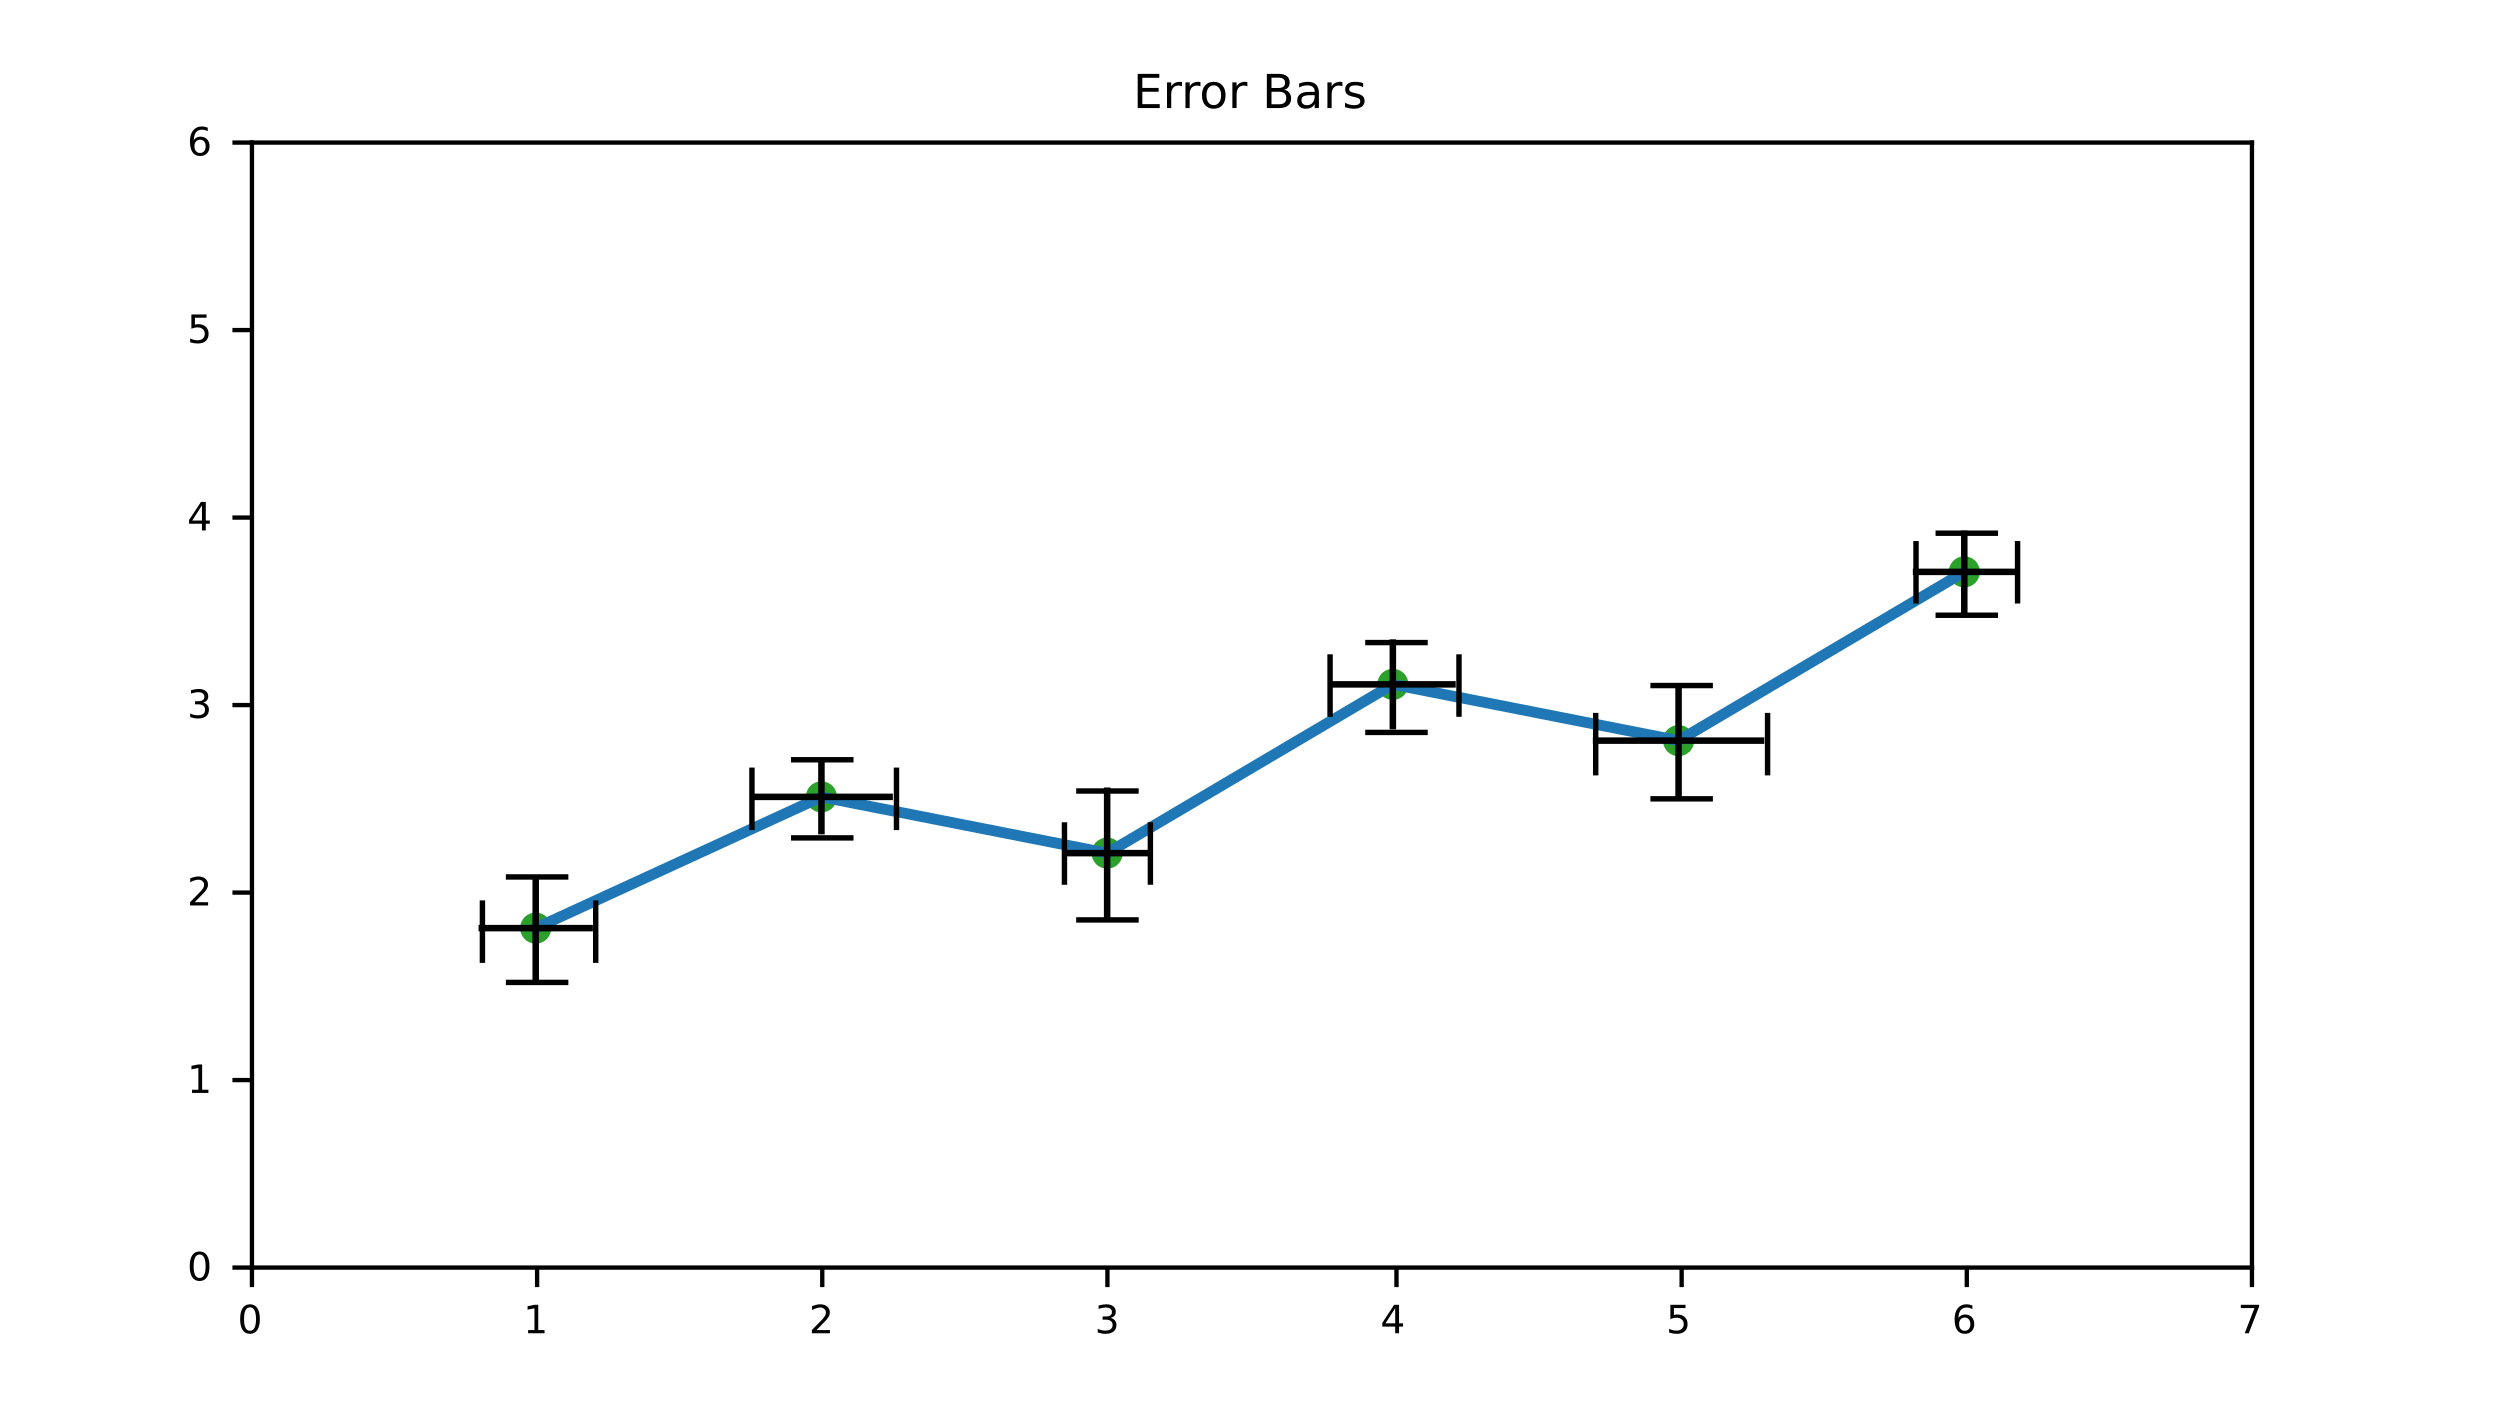
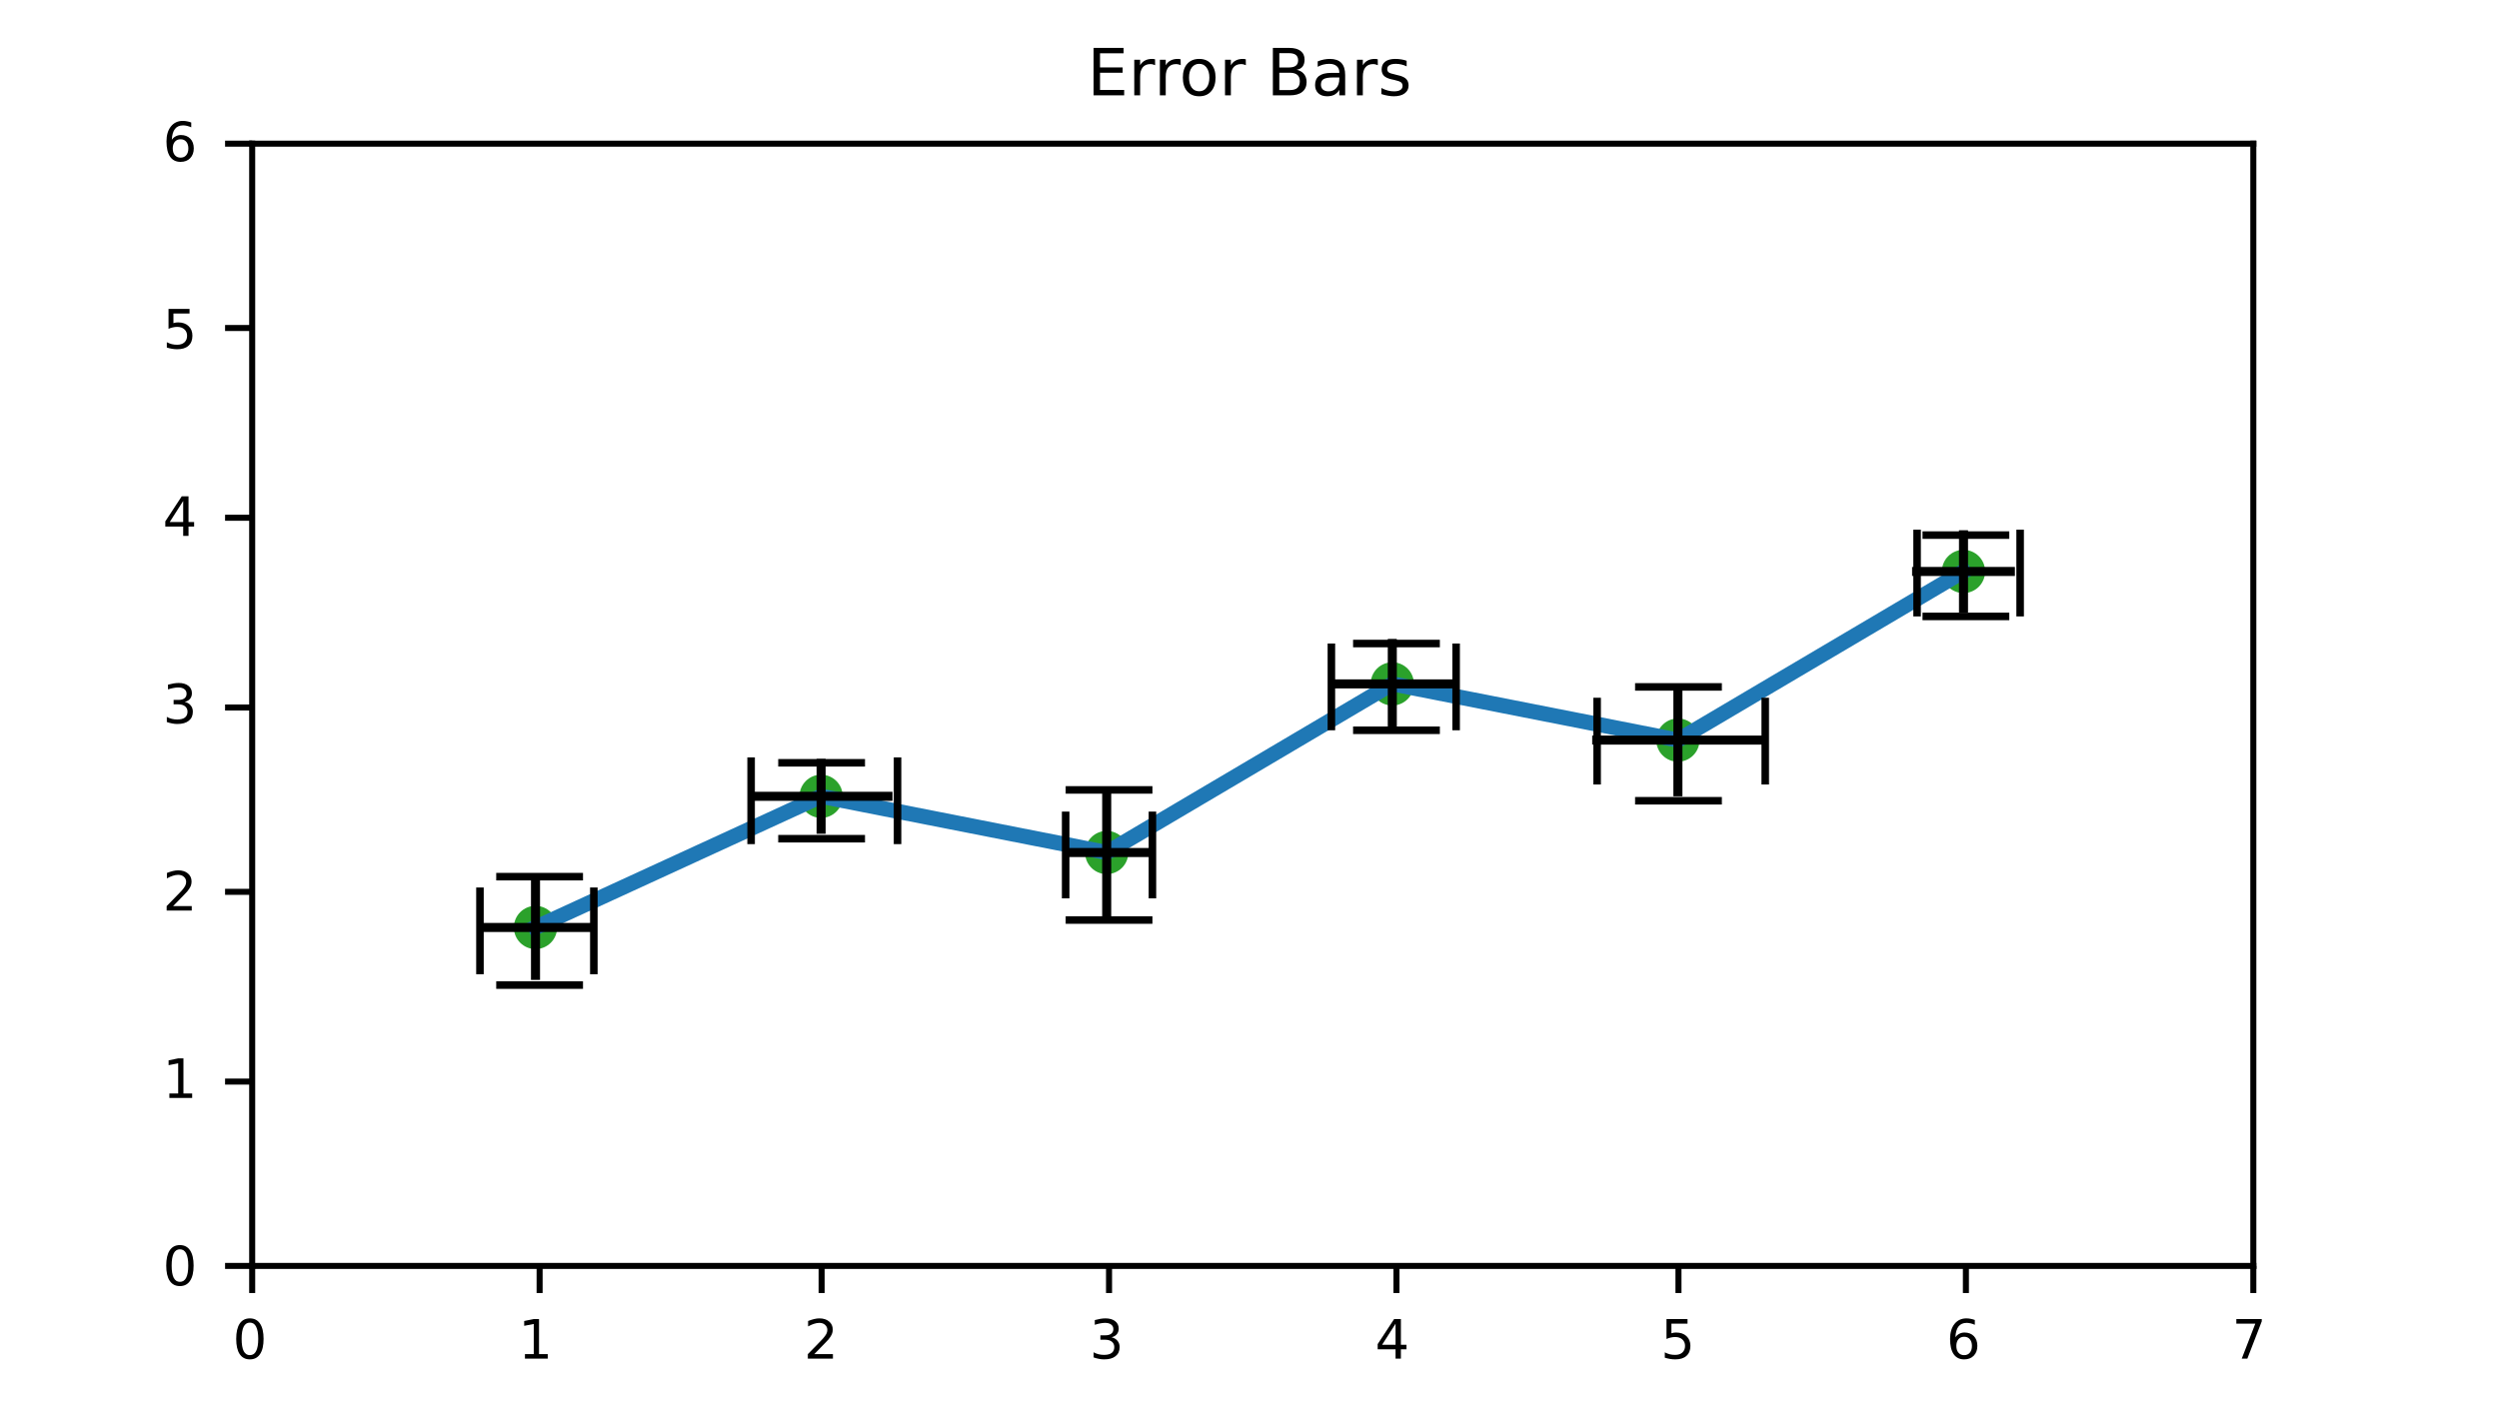
- <svg xmlns="http://www.w3.org/2000/svg" xmlns:xlink="http://www.w3.org/1999/xlink" width="640" height="360" viewBox="0 0 640 360" preserveAspectRatio="xMidYMid meet">
+ <svg xmlns="http://www.w3.org/2000/svg" xmlns:xlink="http://www.w3.org/1999/xlink" width="460.8pt" height="259.2pt" viewBox="0 0 460.8 259.2" preserveAspectRatio="xMidYMid meet">
  <defs>
    <clipPath id="clip1" clipPathUnits="userSpaceOnUse">
-       <rect x="64" y="36" width="512" height="288" />
+       <rect x="46.08" y="25.92" width="368.64" height="207.36" />
    </clipPath>
-     <path id="marker1" d="M 0 -0.5 C 0.133 -0.5 0.26 -0.447 0.354 -0.354 C 0.447 -0.26 0.5 -0.133 0.5 0 C 0.5 0.133 0.447 0.26 0.354 0.354 C 0.26 0.447 0.133 0.5 0 0.5 C -0.133 0.5 -0.26 0.447 -0.354 0.354 C -0.447 0.26 -0.5 0.133 -0.5 0 C -0.5 -0.133 -0.447 -0.26 -0.354 -0.354 C -0.26 -0.447 -0.133 -0.5 0 -0.5 Z" />
+     <path id="marker1" d="M 0 -3.988 C 1.058 -3.988 2.072 -3.568 2.82 -2.82 C 3.568 -2.072 3.988 -1.058 3.988 0 C 3.988 1.058 3.568 2.072 2.82 2.82 C 2.072 3.568 1.058 3.988 0 3.988 C -1.058 3.988 -2.072 3.568 -2.82 2.82 C -3.568 2.072 -3.988 1.058 -3.988 0 C -3.988 -1.058 -3.568 -2.072 -2.82 -2.82 C -2.072 -3.568 -1.058 -3.988 0 -3.988 Z" />
  </defs>
  <rect x="0" y="0" width="100%" height="100%" fill="rgb(255,255,255)" />
  <g clip-path="url(#clip1)">
-     <use href="#marker1" xlink:href="#marker1" transform="matrix(7.976042 0 0 -7.976042 137.1429 237.6)" fill="rgb(43,161,43)" stroke="none" />
-     <use href="#marker1" xlink:href="#marker1" transform="matrix(7.976042 0 0 -7.976042 210.2857 204)" fill="rgb(43,161,43)" stroke="none" />
-     <use href="#marker1" xlink:href="#marker1" transform="matrix(7.976042 0 0 -7.976042 283.4286 218.4)" fill="rgb(43,161,43)" stroke="none" />
-     <use href="#marker1" xlink:href="#marker1" transform="matrix(7.976042 0 0 -7.976042 356.5714 175.2)" fill="rgb(43,161,43)" stroke="none" />
-     <use href="#marker1" xlink:href="#marker1" transform="matrix(7.976042 0 0 -7.976042 429.7143 189.6)" fill="rgb(43,161,43)" stroke="none" />
-     <use href="#marker1" xlink:href="#marker1" transform="matrix(7.976042 0 0 -7.976042 502.8571 146.4)" fill="rgb(43,161,43)" stroke="none" />
+     <use href="#marker1" xlink:href="#marker1" transform="matrix(1 0 0 -1 98.74286 171.072)" fill="rgb(43,161,43)" stroke="none" />
+     <use href="#marker1" xlink:href="#marker1" transform="matrix(1 0 0 -1 151.4057 146.88)" fill="rgb(43,161,43)" stroke="none" />
+     <use href="#marker1" xlink:href="#marker1" transform="matrix(1 0 0 -1 204.0686 157.248)" fill="rgb(43,161,43)" stroke="none" />
+     <use href="#marker1" xlink:href="#marker1" transform="matrix(1 0 0 -1 256.7314 126.144)" fill="rgb(43,161,43)" stroke="none" />
+     <use href="#marker1" xlink:href="#marker1" transform="matrix(1 0 0 -1 309.3943 136.512)" fill="rgb(43,161,43)" stroke="none" />
+     <use href="#marker1" xlink:href="#marker1" transform="matrix(1 0 0 -1 362.0571 105.408)" fill="rgb(43,161,43)" stroke="none" />
  </g>
-   <path d="M 64.5 324.5 L 64.5 329.5" fill="none" stroke="rgb(0,0,0)" stroke-width="1.111" stroke-linejoin="miter" stroke-linecap="butt" />
-   <path d="M 137.5 324.5 L 137.5 329.5" fill="none" stroke="rgb(0,0,0)" stroke-width="1.111" stroke-linejoin="miter" stroke-linecap="butt" />
-   <path d="M 210.5 324.5 L 210.5 329.5" fill="none" stroke="rgb(0,0,0)" stroke-width="1.111" stroke-linejoin="miter" stroke-linecap="butt" />
-   <path d="M 283.5 324.5 L 283.5 329.5" fill="none" stroke="rgb(0,0,0)" stroke-width="1.111" stroke-linejoin="miter" stroke-linecap="butt" />
-   <path d="M 357.5 324.5 L 357.5 329.5" fill="none" stroke="rgb(0,0,0)" stroke-width="1.111" stroke-linejoin="miter" stroke-linecap="butt" />
-   <path d="M 430.5 324.5 L 430.5 329.5" fill="none" stroke="rgb(0,0,0)" stroke-width="1.111" stroke-linejoin="miter" stroke-linecap="butt" />
-   <path d="M 503.5 324.5 L 503.5 329.5" fill="none" stroke="rgb(0,0,0)" stroke-width="1.111" stroke-linejoin="miter" stroke-linecap="butt" />
-   <path d="M 576.5 324.5 L 576.5 329.5" fill="none" stroke="rgb(0,0,0)" stroke-width="1.111" stroke-linejoin="miter" stroke-linecap="butt" />
-   <text x="60.82" y="341.32" font-size="10" font-family="DejaVu Sans, Arial, sans-serif" fill="rgb(0,0,0)">0</text>
-   <text x="133.963" y="341.32" font-size="10" font-family="DejaVu Sans, Arial, sans-serif" fill="rgb(0,0,0)">1</text>
-   <text x="207.106" y="341.32" font-size="10" font-family="DejaVu Sans, Arial, sans-serif" fill="rgb(0,0,0)">2</text>
-   <text x="280.249" y="341.32" font-size="10" font-family="DejaVu Sans, Arial, sans-serif" fill="rgb(0,0,0)">3</text>
-   <text x="353.392" y="341.32" font-size="10" font-family="DejaVu Sans, Arial, sans-serif" fill="rgb(0,0,0)">4</text>
-   <text x="426.535" y="341.32" font-size="10" font-family="DejaVu Sans, Arial, sans-serif" fill="rgb(0,0,0)">5</text>
-   <text x="499.677" y="341.32" font-size="10" font-family="DejaVu Sans, Arial, sans-serif" fill="rgb(0,0,0)">6</text>
-   <text x="572.82" y="341.32" font-size="10" font-family="DejaVu Sans, Arial, sans-serif" fill="rgb(0,0,0)">7</text>
-   <path d="M 64.5 324.5 L 59.5 324.5" fill="none" stroke="rgb(0,0,0)" stroke-width="1.111" stroke-linejoin="miter" stroke-linecap="butt" />
-   <path d="M 64.5 276.5 L 59.5 276.5" fill="none" stroke="rgb(0,0,0)" stroke-width="1.111" stroke-linejoin="miter" stroke-linecap="butt" />
-   <path d="M 64.5 228.5 L 59.5 228.5" fill="none" stroke="rgb(0,0,0)" stroke-width="1.111" stroke-linejoin="miter" stroke-linecap="butt" />
-   <path d="M 64.5 180.5 L 59.5 180.5" fill="none" stroke="rgb(0,0,0)" stroke-width="1.111" stroke-linejoin="miter" stroke-linecap="butt" />
-   <path d="M 64.5 132.5 L 59.5 132.5" fill="none" stroke="rgb(0,0,0)" stroke-width="1.111" stroke-linejoin="miter" stroke-linecap="butt" />
-   <path d="M 64.5 84.5 L 59.5 84.5" fill="none" stroke="rgb(0,0,0)" stroke-width="1.111" stroke-linejoin="miter" stroke-linecap="butt" />
-   <path d="M 64.5 36.5 L 59.5 36.5" fill="none" stroke="rgb(0,0,0)" stroke-width="1.111" stroke-linejoin="miter" stroke-linecap="butt" />
-   <text x="47.918" y="327.799" font-size="10" font-family="DejaVu Sans, Arial, sans-serif" fill="rgb(0,0,0)">0</text>
-   <text x="47.918" y="279.799" font-size="10" font-family="DejaVu Sans, Arial, sans-serif" fill="rgb(0,0,0)">1</text>
-   <text x="47.918" y="231.799" font-size="10" font-family="DejaVu Sans, Arial, sans-serif" fill="rgb(0,0,0)">2</text>
-   <text x="47.918" y="183.799" font-size="10" font-family="DejaVu Sans, Arial, sans-serif" fill="rgb(0,0,0)">3</text>
-   <text x="47.918" y="135.799" font-size="10" font-family="DejaVu Sans, Arial, sans-serif" fill="rgb(0,0,0)">4</text>
-   <text x="47.918" y="87.799" font-size="10" font-family="DejaVu Sans, Arial, sans-serif" fill="rgb(0,0,0)">5</text>
-   <text x="47.918" y="39.799" font-size="10" font-family="DejaVu Sans, Arial, sans-serif" fill="rgb(0,0,0)">6</text>
+   <path d="M 46.5 233.5 L 46.5 238.5" fill="none" stroke="rgb(0,0,0)" stroke-width="1.111" stroke-linejoin="miter" stroke-linecap="butt" />
+   <path d="M 99.5 233.5 L 99.5 238.5" fill="none" stroke="rgb(0,0,0)" stroke-width="1.111" stroke-linejoin="miter" stroke-linecap="butt" />
+   <path d="M 151.5 233.5 L 151.5 238.5" fill="none" stroke="rgb(0,0,0)" stroke-width="1.111" stroke-linejoin="miter" stroke-linecap="butt" />
+   <path d="M 204.5 233.5 L 204.5 238.5" fill="none" stroke="rgb(0,0,0)" stroke-width="1.111" stroke-linejoin="miter" stroke-linecap="butt" />
+   <path d="M 257.5 233.5 L 257.5 238.5" fill="none" stroke="rgb(0,0,0)" stroke-width="1.111" stroke-linejoin="miter" stroke-linecap="butt" />
+   <path d="M 309.5 233.5 L 309.5 238.5" fill="none" stroke="rgb(0,0,0)" stroke-width="1.111" stroke-linejoin="miter" stroke-linecap="butt" />
+   <path d="M 362.5 233.5 L 362.5 238.5" fill="none" stroke="rgb(0,0,0)" stroke-width="1.111" stroke-linejoin="miter" stroke-linecap="butt" />
+   <path d="M 415.5 233.5 L 415.5 238.5" fill="none" stroke="rgb(0,0,0)" stroke-width="1.111" stroke-linejoin="miter" stroke-linecap="butt" />
+   <text x="42.9" y="250.6" font-size="10" font-family="DejaVu Sans, Arial, sans-serif" fill="rgb(0,0,0)">0</text>
+   <text x="95.563" y="250.6" font-size="10" font-family="DejaVu Sans, Arial, sans-serif" fill="rgb(0,0,0)">1</text>
+   <text x="148.226" y="250.6" font-size="10" font-family="DejaVu Sans, Arial, sans-serif" fill="rgb(0,0,0)">2</text>
+   <text x="200.889" y="250.6" font-size="10" font-family="DejaVu Sans, Arial, sans-serif" fill="rgb(0,0,0)">3</text>
+   <text x="253.552" y="250.6" font-size="10" font-family="DejaVu Sans, Arial, sans-serif" fill="rgb(0,0,0)">4</text>
+   <text x="306.215" y="250.6" font-size="10" font-family="DejaVu Sans, Arial, sans-serif" fill="rgb(0,0,0)">5</text>
+   <text x="358.877" y="250.6" font-size="10" font-family="DejaVu Sans, Arial, sans-serif" fill="rgb(0,0,0)">6</text>
+   <text x="411.54" y="250.6" font-size="10" font-family="DejaVu Sans, Arial, sans-serif" fill="rgb(0,0,0)">7</text>
+   <path d="M 46.5 233.5 L 41.5 233.5" fill="none" stroke="rgb(0,0,0)" stroke-width="1.111" stroke-linejoin="miter" stroke-linecap="butt" />
+   <path d="M 46.5 199.5 L 41.5 199.5" fill="none" stroke="rgb(0,0,0)" stroke-width="1.111" stroke-linejoin="miter" stroke-linecap="butt" />
+   <path d="M 46.5 164.5 L 41.5 164.5" fill="none" stroke="rgb(0,0,0)" stroke-width="1.111" stroke-linejoin="miter" stroke-linecap="butt" />
+   <path d="M 46.5 130.5 L 41.5 130.5" fill="none" stroke="rgb(0,0,0)" stroke-width="1.111" stroke-linejoin="miter" stroke-linecap="butt" />
+   <path d="M 46.5 95.5 L 41.5 95.5" fill="none" stroke="rgb(0,0,0)" stroke-width="1.111" stroke-linejoin="miter" stroke-linecap="butt" />
+   <path d="M 46.5 60.5 L 41.5 60.5" fill="none" stroke="rgb(0,0,0)" stroke-width="1.111" stroke-linejoin="miter" stroke-linecap="butt" />
+   <path d="M 46.5 26.5 L 41.5 26.5" fill="none" stroke="rgb(0,0,0)" stroke-width="1.111" stroke-linejoin="miter" stroke-linecap="butt" />
+   <text x="29.998" y="237.079" font-size="10" font-family="DejaVu Sans, Arial, sans-serif" fill="rgb(0,0,0)">0</text>
+   <text x="29.998" y="202.519" font-size="10" font-family="DejaVu Sans, Arial, sans-serif" fill="rgb(0,0,0)">1</text>
+   <text x="29.998" y="167.959" font-size="10" font-family="DejaVu Sans, Arial, sans-serif" fill="rgb(0,0,0)">2</text>
+   <text x="29.998" y="133.399" font-size="10" font-family="DejaVu Sans, Arial, sans-serif" fill="rgb(0,0,0)">3</text>
+   <text x="29.998" y="98.839" font-size="10" font-family="DejaVu Sans, Arial, sans-serif" fill="rgb(0,0,0)">4</text>
+   <text x="29.998" y="64.279" font-size="10" font-family="DejaVu Sans, Arial, sans-serif" fill="rgb(0,0,0)">5</text>
+   <text x="29.998" y="29.719" font-size="10" font-family="DejaVu Sans, Arial, sans-serif" fill="rgb(0,0,0)">6</text>
  <g clip-path="url(#clip1)">
-     <path d="M 137.143 237.6 L 210.286 204 L 283.429 218.4 L 356.571 175.2 L 429.714 189.6 L 502.857 146.4" fill="none" stroke="rgb(31,120,181)" stroke-width="2.778" stroke-linejoin="round" stroke-linecap="square" stroke-miterlimit="10" />
+     <path d="M 98.743 171.072 L 151.406 146.88 L 204.069 157.248 L 256.731 126.144 L 309.394 136.512 L 362.057 105.408" fill="none" stroke="rgb(31,120,181)" stroke-width="2.778" stroke-linejoin="round" stroke-linecap="square" stroke-miterlimit="10" />
  </g>
  <g clip-path="url(#clip1)">
-     <path d="M 122.514 237.6 L 151.771 237.6" fill="none" stroke="rgb(0,0,0)" stroke-width="1.667" stroke-linejoin="miter" stroke-linecap="butt" />
+     <path d="M 88.21 171.072 L 109.275 171.072" fill="none" stroke="rgb(0,0,0)" stroke-width="1.667" stroke-linejoin="miter" stroke-linecap="butt" />
  </g>
  <g clip-path="url(#clip1)">
-     <path d="M 123.5 246.5 L 123.5 230.5" fill="none" stroke="rgb(0,0,0)" stroke-width="1.389" stroke-linejoin="miter" stroke-linecap="butt" />
+     <path d="M 88.5 179.7 L 88.5 163.7" fill="none" stroke="rgb(0,0,0)" stroke-width="1.389" stroke-linejoin="miter" stroke-linecap="butt" />
  </g>
  <g clip-path="url(#clip1)">
-     <path d="M 152.5 246.5 L 152.5 230.5" fill="none" stroke="rgb(0,0,0)" stroke-width="1.389" stroke-linejoin="miter" stroke-linecap="butt" />
+     <path d="M 109.5 179.7 L 109.5 163.7" fill="none" stroke="rgb(0,0,0)" stroke-width="1.389" stroke-linejoin="miter" stroke-linecap="butt" />
  </g>
  <g clip-path="url(#clip1)">
-     <path d="M 137.143 251.04 L 137.143 224.16" fill="none" stroke="rgb(0,0,0)" stroke-width="1.667" stroke-linejoin="miter" stroke-linecap="butt" />
+     <path d="M 98.743 180.749 L 98.743 161.395" fill="none" stroke="rgb(0,0,0)" stroke-width="1.667" stroke-linejoin="miter" stroke-linecap="butt" />
  </g>
  <g clip-path="url(#clip1)">
-     <path d="M 129.5 251.5 L 145.5 251.5" fill="none" stroke="rgb(0,0,0)" stroke-width="1.389" stroke-linejoin="miter" stroke-linecap="butt" />
+     <path d="M 91.5 181.7 L 107.5 181.7" fill="none" stroke="rgb(0,0,0)" stroke-width="1.389" stroke-linejoin="miter" stroke-linecap="butt" />
  </g>
  <g clip-path="url(#clip1)">
-     <path d="M 129.5 224.5 L 145.5 224.5" fill="none" stroke="rgb(0,0,0)" stroke-width="1.389" stroke-linejoin="miter" stroke-linecap="butt" />
+     <path d="M 91.5 161.7 L 107.5 161.7" fill="none" stroke="rgb(0,0,0)" stroke-width="1.389" stroke-linejoin="miter" stroke-linecap="butt" />
  </g>
  <g clip-path="url(#clip1)">
-     <path d="M 192 204 L 228.571 204" fill="none" stroke="rgb(0,0,0)" stroke-width="1.667" stroke-linejoin="miter" stroke-linecap="butt" />
+     <path d="M 138.24 146.88 L 164.571 146.88" fill="none" stroke="rgb(0,0,0)" stroke-width="1.667" stroke-linejoin="miter" stroke-linecap="butt" />
  </g>
  <g clip-path="url(#clip1)">
-     <path d="M 192.5 212.5 L 192.5 196.5" fill="none" stroke="rgb(0,0,0)" stroke-width="1.389" stroke-linejoin="miter" stroke-linecap="butt" />
+     <path d="M 138.5 155.7 L 138.5 139.7" fill="none" stroke="rgb(0,0,0)" stroke-width="1.389" stroke-linejoin="miter" stroke-linecap="butt" />
  </g>
  <g clip-path="url(#clip1)">
-     <path d="M 229.5 212.5 L 229.5 196.5" fill="none" stroke="rgb(0,0,0)" stroke-width="1.389" stroke-linejoin="miter" stroke-linecap="butt" />
+     <path d="M 165.5 155.7 L 165.5 139.7" fill="none" stroke="rgb(0,0,0)" stroke-width="1.389" stroke-linejoin="miter" stroke-linecap="butt" />
  </g>
  <g clip-path="url(#clip1)">
-     <path d="M 210.286 213.6 L 210.286 194.4" fill="none" stroke="rgb(0,0,0)" stroke-width="1.667" stroke-linejoin="miter" stroke-linecap="butt" />
+     <path d="M 151.406 153.792 L 151.406 139.968" fill="none" stroke="rgb(0,0,0)" stroke-width="1.667" stroke-linejoin="miter" stroke-linecap="butt" />
  </g>
  <g clip-path="url(#clip1)">
-     <path d="M 202.5 214.5 L 218.5 214.5" fill="none" stroke="rgb(0,0,0)" stroke-width="1.389" stroke-linejoin="miter" stroke-linecap="butt" />
+     <path d="M 143.5 154.7 L 159.5 154.7" fill="none" stroke="rgb(0,0,0)" stroke-width="1.389" stroke-linejoin="miter" stroke-linecap="butt" />
  </g>
  <g clip-path="url(#clip1)">
-     <path d="M 202.5 194.5 L 218.5 194.5" fill="none" stroke="rgb(0,0,0)" stroke-width="1.389" stroke-linejoin="miter" stroke-linecap="butt" />
+     <path d="M 143.5 140.7 L 159.5 140.7" fill="none" stroke="rgb(0,0,0)" stroke-width="1.389" stroke-linejoin="miter" stroke-linecap="butt" />
  </g>
  <g clip-path="url(#clip1)">
-     <path d="M 272.457 218.4 L 294.4 218.4" fill="none" stroke="rgb(0,0,0)" stroke-width="1.667" stroke-linejoin="miter" stroke-linecap="butt" />
+     <path d="M 196.169 157.248 L 211.968 157.248" fill="none" stroke="rgb(0,0,0)" stroke-width="1.667" stroke-linejoin="miter" stroke-linecap="butt" />
  </g>
  <g clip-path="url(#clip1)">
-     <path d="M 272.5 226.5 L 272.5 210.5" fill="none" stroke="rgb(0,0,0)" stroke-width="1.389" stroke-linejoin="miter" stroke-linecap="butt" />
+     <path d="M 196.5 165.7 L 196.5 149.7" fill="none" stroke="rgb(0,0,0)" stroke-width="1.389" stroke-linejoin="miter" stroke-linecap="butt" />
  </g>
  <g clip-path="url(#clip1)">
-     <path d="M 294.5 226.5 L 294.5 210.5" fill="none" stroke="rgb(0,0,0)" stroke-width="1.389" stroke-linejoin="miter" stroke-linecap="butt" />
+     <path d="M 212.5 165.7 L 212.5 149.7" fill="none" stroke="rgb(0,0,0)" stroke-width="1.389" stroke-linejoin="miter" stroke-linecap="butt" />
  </g>
  <g clip-path="url(#clip1)">
-     <path d="M 283.429 235.2 L 283.429 201.6" fill="none" stroke="rgb(0,0,0)" stroke-width="1.667" stroke-linejoin="miter" stroke-linecap="butt" />
+     <path d="M 204.069 169.344 L 204.069 145.152" fill="none" stroke="rgb(0,0,0)" stroke-width="1.667" stroke-linejoin="miter" stroke-linecap="butt" />
  </g>
  <g clip-path="url(#clip1)">
-     <path d="M 275.5 235.5 L 291.5 235.5" fill="none" stroke="rgb(0,0,0)" stroke-width="1.389" stroke-linejoin="miter" stroke-linecap="butt" />
+     <path d="M 196.5 169.7 L 212.5 169.7" fill="none" stroke="rgb(0,0,0)" stroke-width="1.389" stroke-linejoin="miter" stroke-linecap="butt" />
  </g>
  <g clip-path="url(#clip1)">
-     <path d="M 275.5 202.5 L 291.5 202.5" fill="none" stroke="rgb(0,0,0)" stroke-width="1.389" stroke-linejoin="miter" stroke-linecap="butt" />
+     <path d="M 196.5 145.7 L 212.5 145.7" fill="none" stroke="rgb(0,0,0)" stroke-width="1.389" stroke-linejoin="miter" stroke-linecap="butt" />
  </g>
  <g clip-path="url(#clip1)">
-     <path d="M 340.48 175.2 L 372.663 175.2" fill="none" stroke="rgb(0,0,0)" stroke-width="1.667" stroke-linejoin="miter" stroke-linecap="butt" />
+     <path d="M 245.146 126.144 L 268.317 126.144" fill="none" stroke="rgb(0,0,0)" stroke-width="1.667" stroke-linejoin="miter" stroke-linecap="butt" />
  </g>
  <g clip-path="url(#clip1)">
-     <path d="M 340.5 183.5 L 340.5 167.5" fill="none" stroke="rgb(0,0,0)" stroke-width="1.389" stroke-linejoin="miter" stroke-linecap="butt" />
+     <path d="M 245.5 134.7 L 245.5 118.7" fill="none" stroke="rgb(0,0,0)" stroke-width="1.389" stroke-linejoin="miter" stroke-linecap="butt" />
  </g>
  <g clip-path="url(#clip1)">
-     <path d="M 373.5 183.5 L 373.5 167.5" fill="none" stroke="rgb(0,0,0)" stroke-width="1.389" stroke-linejoin="miter" stroke-linecap="butt" />
+     <path d="M 268.5 134.7 L 268.5 118.7" fill="none" stroke="rgb(0,0,0)" stroke-width="1.389" stroke-linejoin="miter" stroke-linecap="butt" />
  </g>
  <g clip-path="url(#clip1)">
-     <path d="M 356.571 186.72 L 356.571 163.68" fill="none" stroke="rgb(0,0,0)" stroke-width="1.667" stroke-linejoin="miter" stroke-linecap="butt" />
+     <path d="M 256.731 134.438 L 256.731 117.85" fill="none" stroke="rgb(0,0,0)" stroke-width="1.667" stroke-linejoin="miter" stroke-linecap="butt" />
  </g>
  <g clip-path="url(#clip1)">
-     <path d="M 349.5 187.5 L 365.5 187.5" fill="none" stroke="rgb(0,0,0)" stroke-width="1.389" stroke-linejoin="miter" stroke-linecap="butt" />
+     <path d="M 249.5 134.7 L 265.5 134.7" fill="none" stroke="rgb(0,0,0)" stroke-width="1.389" stroke-linejoin="miter" stroke-linecap="butt" />
  </g>
  <g clip-path="url(#clip1)">
-     <path d="M 349.5 164.5 L 365.5 164.5" fill="none" stroke="rgb(0,0,0)" stroke-width="1.389" stroke-linejoin="miter" stroke-linecap="butt" />
+     <path d="M 249.5 118.7 L 265.5 118.7" fill="none" stroke="rgb(0,0,0)" stroke-width="1.389" stroke-linejoin="miter" stroke-linecap="butt" />
  </g>
  <g clip-path="url(#clip1)">
-     <path d="M 407.771 189.6 L 451.657 189.6" fill="none" stroke="rgb(0,0,0)" stroke-width="1.667" stroke-linejoin="miter" stroke-linecap="butt" />
+     <path d="M 293.595 136.512 L 325.193 136.512" fill="none" stroke="rgb(0,0,0)" stroke-width="1.667" stroke-linejoin="miter" stroke-linecap="butt" />
  </g>
  <g clip-path="url(#clip1)">
-     <path d="M 408.5 198.5 L 408.5 182.5" fill="none" stroke="rgb(0,0,0)" stroke-width="1.389" stroke-linejoin="miter" stroke-linecap="butt" />
+     <path d="M 294.5 144.7 L 294.5 128.7" fill="none" stroke="rgb(0,0,0)" stroke-width="1.389" stroke-linejoin="miter" stroke-linecap="butt" />
  </g>
  <g clip-path="url(#clip1)">
-     <path d="M 452.5 198.5 L 452.5 182.5" fill="none" stroke="rgb(0,0,0)" stroke-width="1.389" stroke-linejoin="miter" stroke-linecap="butt" />
+     <path d="M 325.5 144.7 L 325.5 128.7" fill="none" stroke="rgb(0,0,0)" stroke-width="1.389" stroke-linejoin="miter" stroke-linecap="butt" />
  </g>
  <g clip-path="url(#clip1)">
-     <path d="M 429.714 204 L 429.714 175.2" fill="none" stroke="rgb(0,0,0)" stroke-width="1.667" stroke-linejoin="miter" stroke-linecap="butt" />
+     <path d="M 309.394 146.88 L 309.394 126.144" fill="none" stroke="rgb(0,0,0)" stroke-width="1.667" stroke-linejoin="miter" stroke-linecap="butt" />
  </g>
  <g clip-path="url(#clip1)">
-     <path d="M 422.5 204.5 L 438.5 204.5" fill="none" stroke="rgb(0,0,0)" stroke-width="1.389" stroke-linejoin="miter" stroke-linecap="butt" />
+     <path d="M 301.5 147.7 L 317.5 147.7" fill="none" stroke="rgb(0,0,0)" stroke-width="1.389" stroke-linejoin="miter" stroke-linecap="butt" />
  </g>
  <g clip-path="url(#clip1)">
-     <path d="M 422.5 175.5 L 438.5 175.5" fill="none" stroke="rgb(0,0,0)" stroke-width="1.389" stroke-linejoin="miter" stroke-linecap="butt" />
+     <path d="M 301.5 126.7 L 317.5 126.7" fill="none" stroke="rgb(0,0,0)" stroke-width="1.389" stroke-linejoin="miter" stroke-linecap="butt" />
  </g>
  <g clip-path="url(#clip1)">
-     <path d="M 489.691 146.4 L 516.023 146.4" fill="none" stroke="rgb(0,0,0)" stroke-width="1.667" stroke-linejoin="miter" stroke-linecap="butt" />
+     <path d="M 352.578 105.408 L 371.536 105.408" fill="none" stroke="rgb(0,0,0)" stroke-width="1.667" stroke-linejoin="miter" stroke-linecap="butt" />
  </g>
  <g clip-path="url(#clip1)">
-     <path d="M 490.5 154.5 L 490.5 138.5" fill="none" stroke="rgb(0,0,0)" stroke-width="1.389" stroke-linejoin="miter" stroke-linecap="butt" />
+     <path d="M 353.5 113.7 L 353.5 97.7" fill="none" stroke="rgb(0,0,0)" stroke-width="1.389" stroke-linejoin="miter" stroke-linecap="butt" />
  </g>
  <g clip-path="url(#clip1)">
-     <path d="M 516.5 154.5 L 516.5 138.5" fill="none" stroke="rgb(0,0,0)" stroke-width="1.389" stroke-linejoin="miter" stroke-linecap="butt" />
+     <path d="M 372.5 113.7 L 372.5 97.7" fill="none" stroke="rgb(0,0,0)" stroke-width="1.389" stroke-linejoin="miter" stroke-linecap="butt" />
  </g>
  <g clip-path="url(#clip1)">
-     <path d="M 502.857 156.96 L 502.857 135.84" fill="none" stroke="rgb(0,0,0)" stroke-width="1.667" stroke-linejoin="miter" stroke-linecap="butt" />
+     <path d="M 362.057 113.011 L 362.057 97.805" fill="none" stroke="rgb(0,0,0)" stroke-width="1.667" stroke-linejoin="miter" stroke-linecap="butt" />
  </g>
  <g clip-path="url(#clip1)">
-     <path d="M 495.5 157.5 L 511.5 157.5" fill="none" stroke="rgb(0,0,0)" stroke-width="1.389" stroke-linejoin="miter" stroke-linecap="butt" />
+     <path d="M 354.5 113.7 L 370.5 113.7" fill="none" stroke="rgb(0,0,0)" stroke-width="1.389" stroke-linejoin="miter" stroke-linecap="butt" />
  </g>
  <g clip-path="url(#clip1)">
-     <path d="M 495.5 136.5 L 511.5 136.5" fill="none" stroke="rgb(0,0,0)" stroke-width="1.389" stroke-linejoin="miter" stroke-linecap="butt" />
+     <path d="M 354.5 98.7 L 370.5 98.7" fill="none" stroke="rgb(0,0,0)" stroke-width="1.389" stroke-linejoin="miter" stroke-linecap="butt" />
  </g>
-   <path d="M 64.5 324.5 L 576.5 324.5" fill="none" stroke="rgb(0,0,0)" stroke-width="1.111" stroke-linejoin="miter" stroke-linecap="square" />
-   <path d="M 64.5 324.5 L 64.5 36.5" fill="none" stroke="rgb(0,0,0)" stroke-width="1.111" stroke-linejoin="miter" stroke-linecap="square" />
-   <path d="M 64.5 36.5 L 576.5 36.5" fill="none" stroke="rgb(0,0,0)" stroke-width="1.111" stroke-linejoin="miter" stroke-linecap="square" />
-   <path d="M 576.5 324.5 L 576.5 36.5" fill="none" stroke="rgb(0,0,0)" stroke-width="1.111" stroke-linejoin="miter" stroke-linecap="square" />
-   <text x="290.078" y="27.667" font-size="12" font-family="DejaVu Sans, Arial, sans-serif" fill="rgb(0,0,0)">Error Bars</text>
+   <path d="M 46.5 233.5 L 415.5 233.5" fill="none" stroke="rgb(0,0,0)" stroke-width="1.111" stroke-linejoin="miter" stroke-linecap="square" />
+   <path d="M 46.5 233.5 L 46.5 26.5" fill="none" stroke="rgb(0,0,0)" stroke-width="1.111" stroke-linejoin="miter" stroke-linecap="square" />
+   <path d="M 46.5 26.5 L 415.5 26.5" fill="none" stroke="rgb(0,0,0)" stroke-width="1.111" stroke-linejoin="miter" stroke-linecap="square" />
+   <path d="M 415.5 233.5 L 415.5 26.5" fill="none" stroke="rgb(0,0,0)" stroke-width="1.111" stroke-linejoin="miter" stroke-linecap="square" />
+   <text x="200.478" y="17.587" font-size="12" font-family="DejaVu Sans, Arial, sans-serif" fill="rgb(0,0,0)">Error Bars</text>
</svg>
